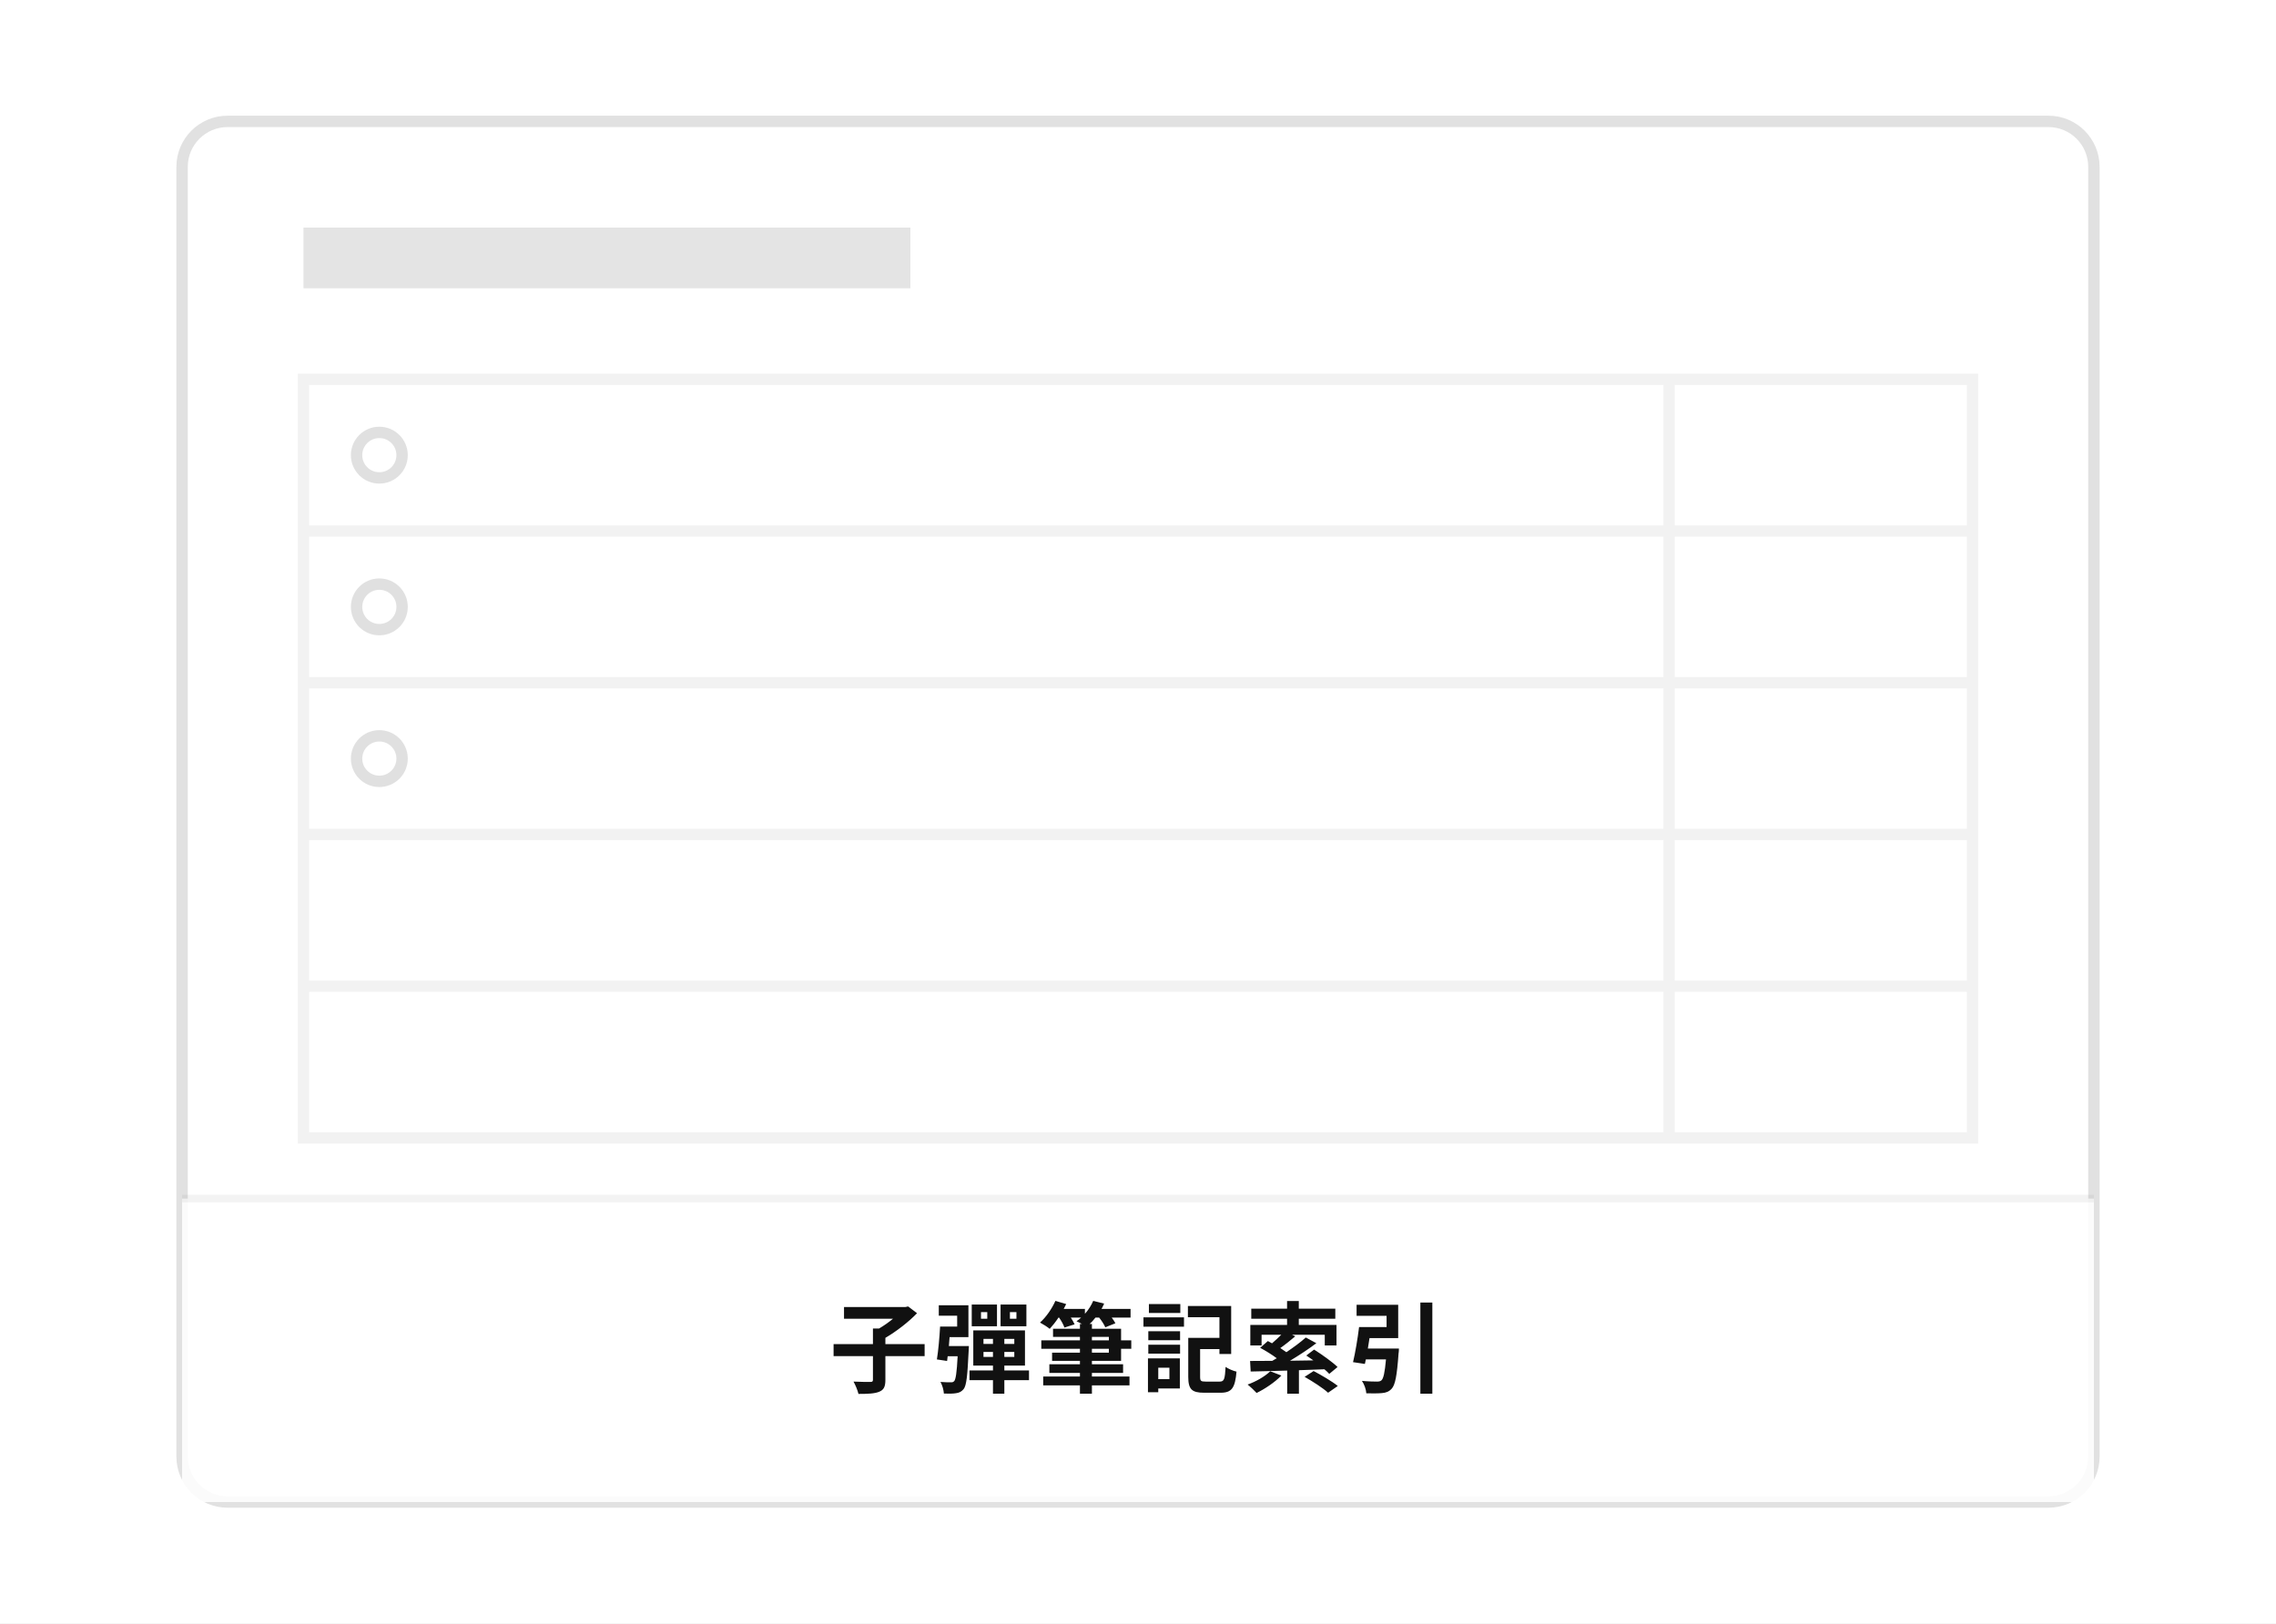
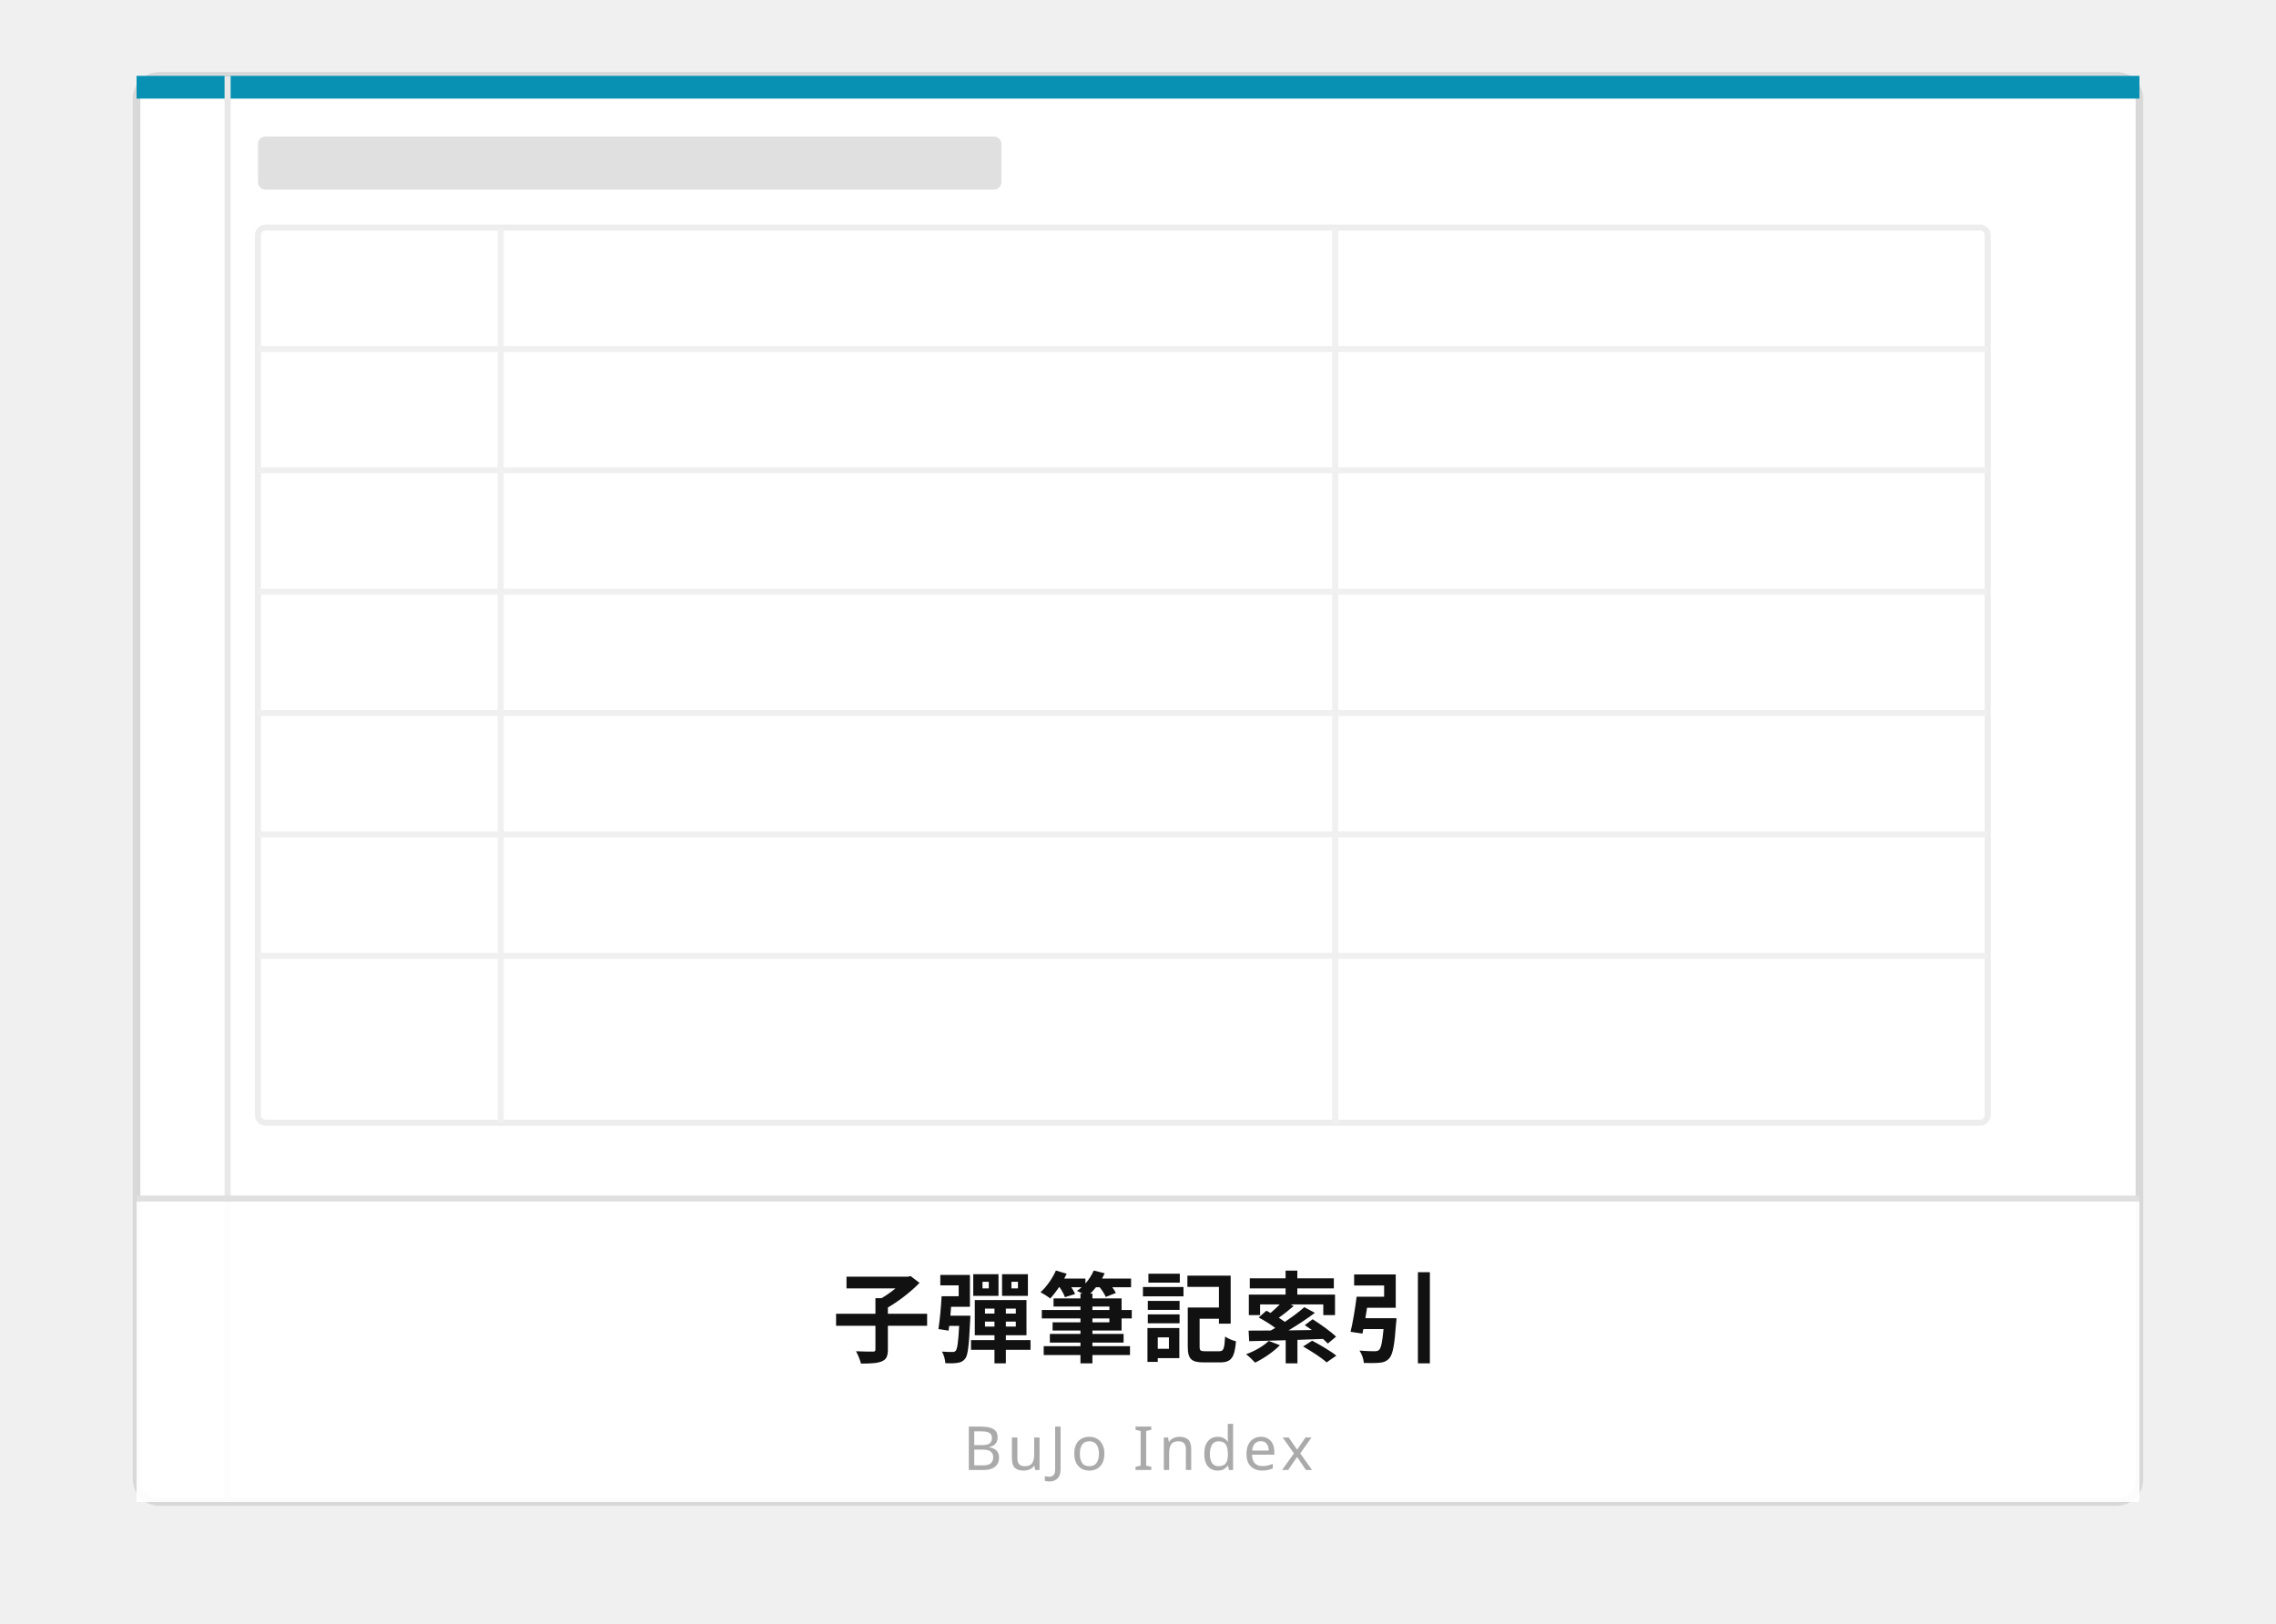
<svg xmlns="http://www.w3.org/2000/svg" viewBox="0 0 300 214">
-   <rect width="100%" height="100%" fill="#ffffff" />
-   <rect x="24" y="16" width="252" height="182" fill="#ffffff" stroke="#e1e1e1" stroke-width="1.5" rx="6" />
-   <g opacity="0.6">
-     <rect x="40" y="30" width="80" height="8" fill="#d2d2d2" stroke="none" stroke-width="1.5" rx="0" />
-     <rect x="40" y="50" width="220" height="100" fill="none" stroke="#eaeaea" stroke-width="1.5" rx="0" />
-     <line x1="220" y1="50" x2="220" y2="150" stroke="#eaeaea" stroke-width="1.5" stroke-dasharray="" />
-     <line x1="40" y1="70" x2="260" y2="70" stroke="#eaeaea" stroke-width="1.5" stroke-dasharray="" />
-     <line x1="40" y1="90" x2="260" y2="90" stroke="#eaeaea" stroke-width="1.5" stroke-dasharray="" />
-     <line x1="40" y1="110" x2="260" y2="110" stroke="#eaeaea" stroke-width="1.5" stroke-dasharray="" />
-     <line x1="40" y1="130" x2="260" y2="130" stroke="#eaeaea" stroke-width="1.5" stroke-dasharray="" />
-     <circle cx="50" cy="60" r="3" fill="none" stroke="#ccc" stroke-width="1.5" />
-     <circle cx="50" cy="80" r="3" fill="none" stroke="#ccc" stroke-width="1.5" />
-     <circle cx="50" cy="100" r="3" fill="none" stroke="#ccc" stroke-width="1.5" />
+   <rect width="300" height="214" fill="#f0f0f0" />
+   <rect x="18" y="10" width="264" height="188" rx="3" fill="#ffffff" stroke="#d8d8d8" stroke-width="1" />
+   <rect x="18" y="10" width="264" height="3" fill="#0891b2" />
+   <line x1="30" y1="10" x2="30" y2="198" stroke="#e8e8e8" stroke-width="0.8" />
+   <g opacity="0.65">
+     <rect x="34" y="18" width="98" height="7" rx="1" fill="#d0d0d0" />
+     <rect x="34" y="30" width="228" height="118" rx="1" fill="none" stroke="#e4e4e4" stroke-width="0.8" />
+     <line x1="66" y1="30" x2="66" y2="148" stroke="#e8e8e8" stroke-width="0.8" />
+     <line x1="176" y1="30" x2="176" y2="148" stroke="#e8e8e8" stroke-width="0.8" />
+     <line x1="34" y1="46" x2="262" y2="46" stroke="#e8e8e8" stroke-width="0.8" />
+     <line x1="34" y1="62" x2="262" y2="62" stroke="#e8e8e8" stroke-width="0.8" />
+     <line x1="34" y1="78" x2="262" y2="78" stroke="#e8e8e8" stroke-width="0.8" />
+     <line x1="34" y1="94" x2="262" y2="94" stroke="#e8e8e8" stroke-width="0.8" />
+     <line x1="34" y1="110" x2="262" y2="110" stroke="#e8e8e8" stroke-width="0.8" />
+     <line x1="34" y1="126" x2="262" y2="126" stroke="#e8e8e8" stroke-width="0.8" />
  </g>
-   <rect x="24" y="158" width="252" height="40" fill="rgba(255,255,255,0.85)" />
-   <path d="M 24 158 L 276 158" stroke="rgba(0,0,0,0.05)" stroke-width="1" />
-   <text x="150" y="178" dominant-baseline="middle" text-anchor="middle" font-size="13" fill="#111" font-family="'PingFang TC', sans-serif" font-weight="600" letter-spacing="0.05em">子彈筆記索引</text>
+   <rect x="18" y="158" width="264" height="40" fill="rgba(255,255,255,0.92)" />
+   <line x1="18" y1="158" x2="282" y2="158" stroke="#e0e0e0" stroke-width="0.8" />
+   <text x="150" y="174" dominant-baseline="middle" text-anchor="middle" font-size="13" fill="#111111" font-family="'PingFang TC','Microsoft JhengHei',sans-serif" font-weight="600" letter-spacing="0.04em">子彈筆記索引</text>
+   <text x="150" y="191" dominant-baseline="middle" text-anchor="middle" font-size="8" fill="#aaaaaa" font-family="'PingFang TC','Microsoft JhengHei',sans-serif" letter-spacing="0.08em">BuJo Index</text>
</svg>
